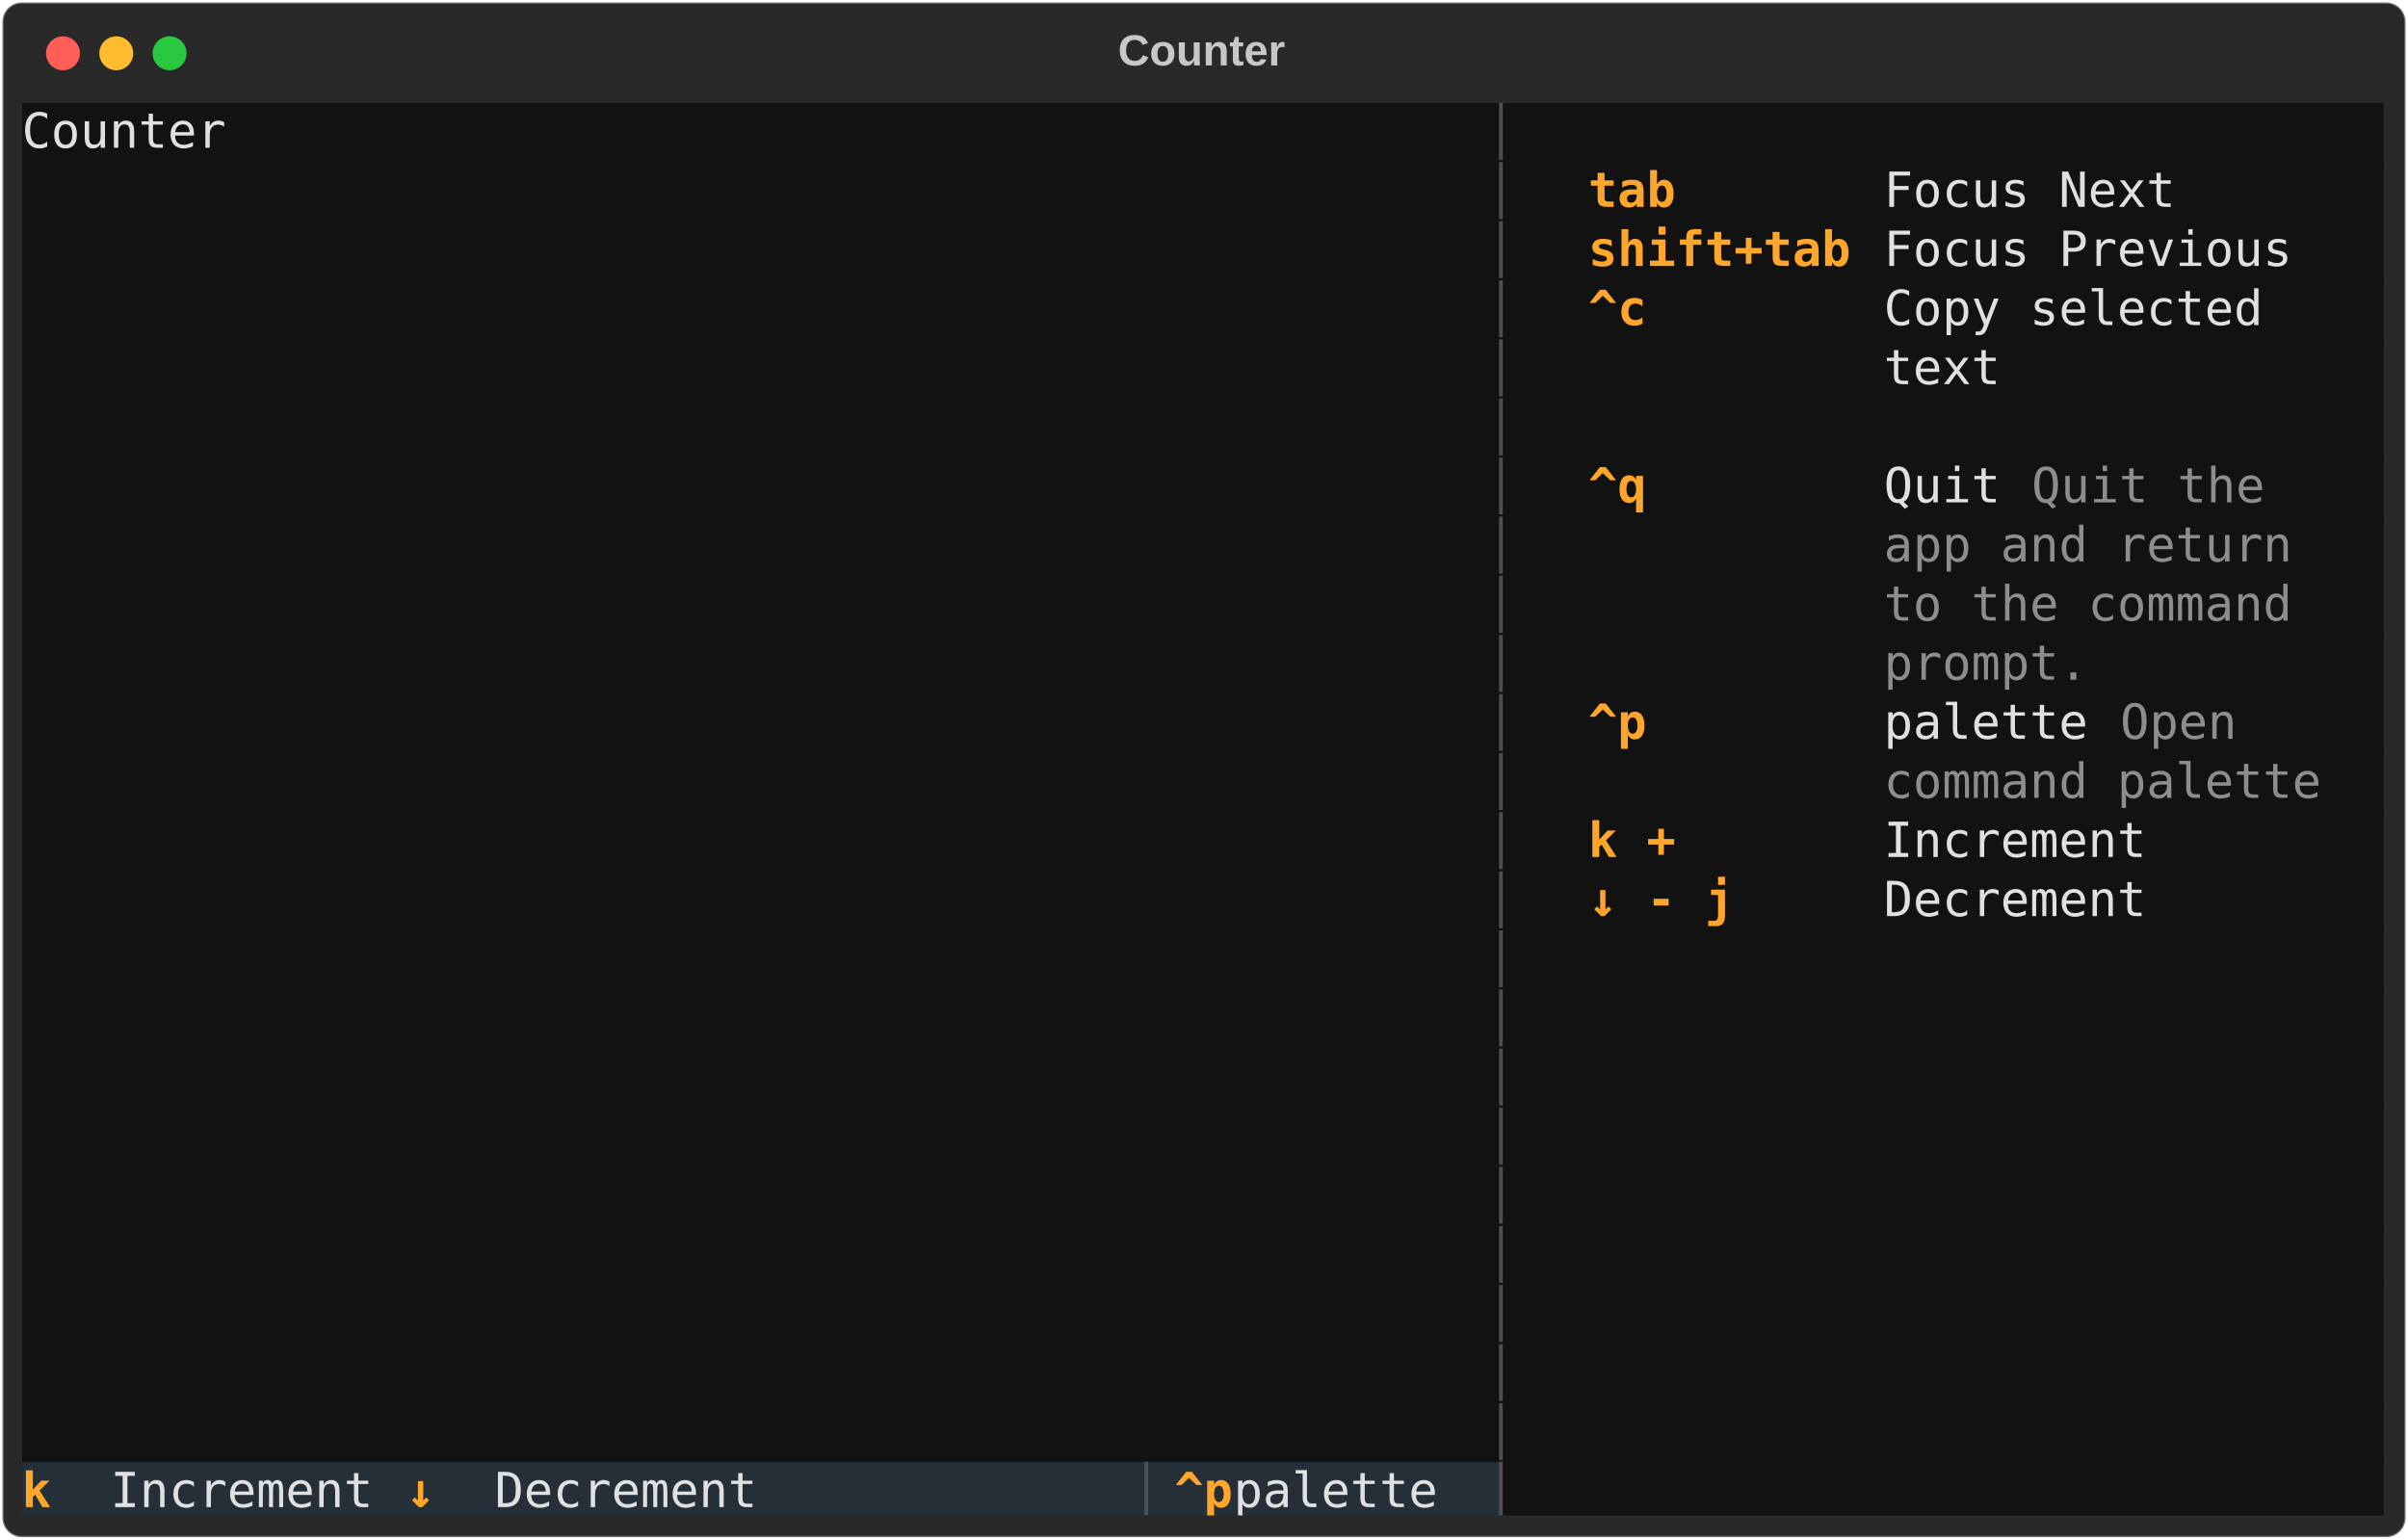
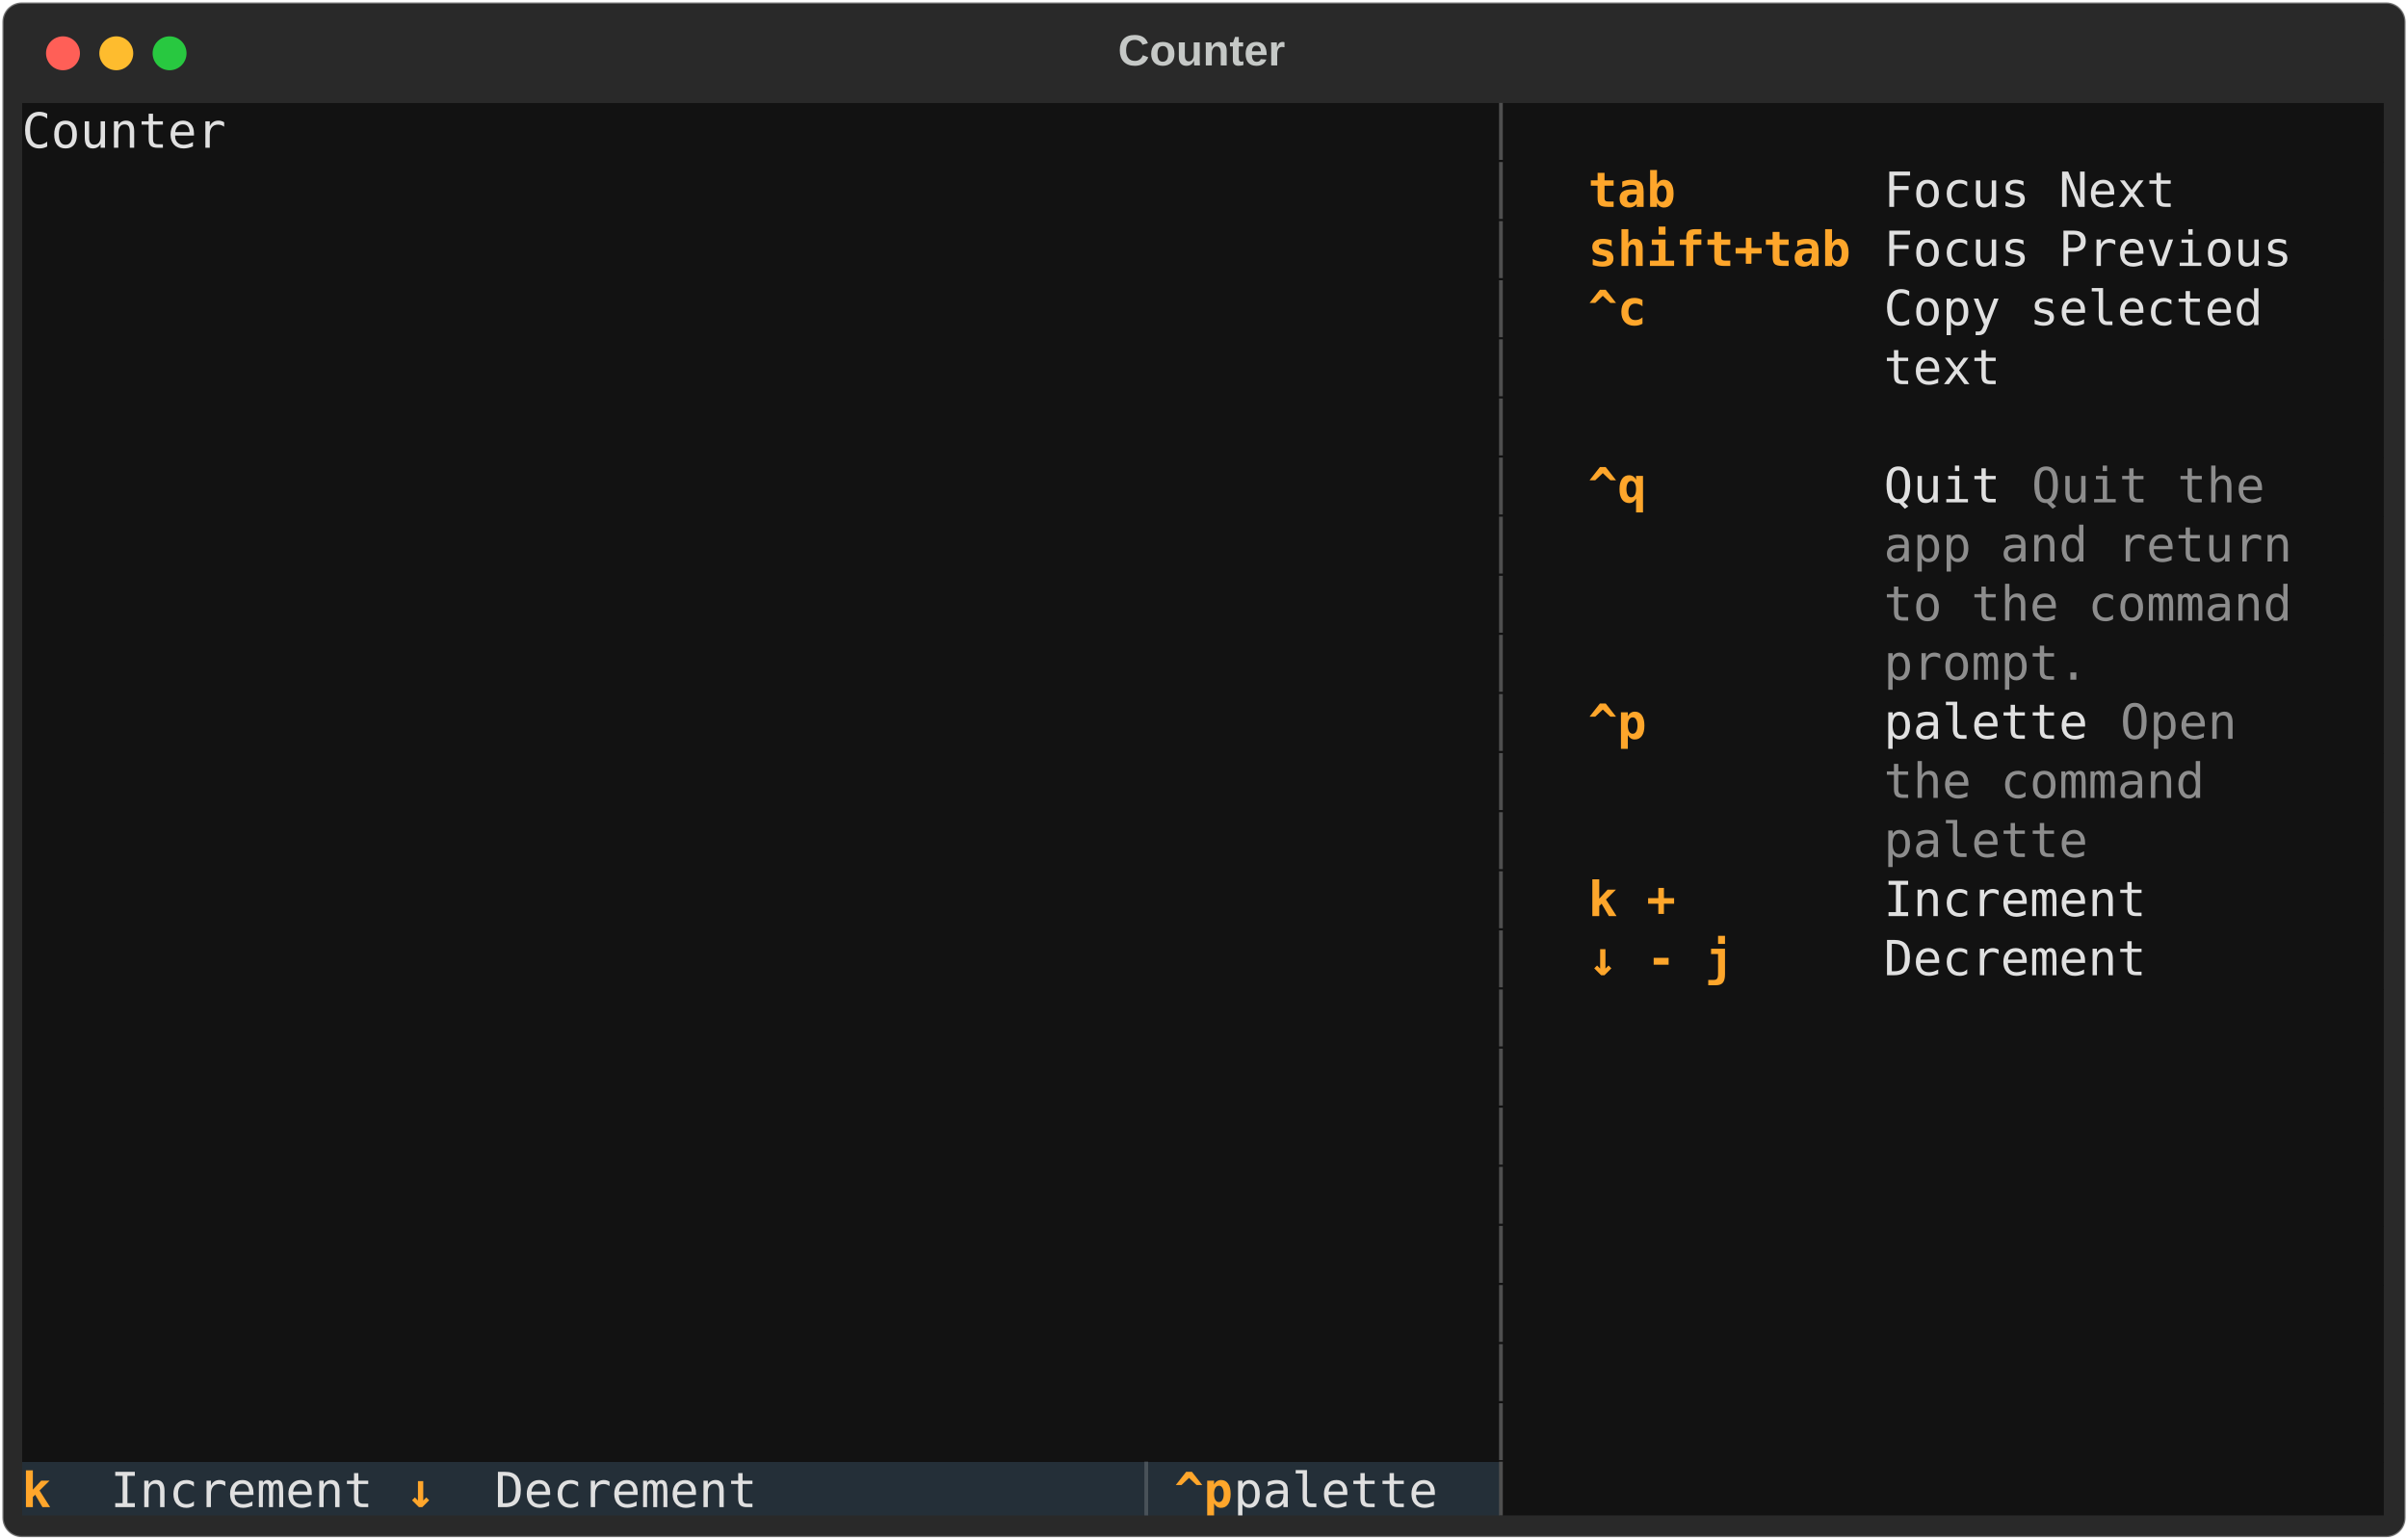
<svg xmlns="http://www.w3.org/2000/svg" class="rich-terminal" viewBox="0 0 994 635.6">
  <style>

    @font-face {
        font-family: "Fira Code";
        src: local("FiraCode-Regular"),
                url("https://cdnjs.cloudflare.com/ajax/libs/firacode/6.2.0/woff2/FiraCode-Regular.woff2") format("woff2"),
                url("https://cdnjs.cloudflare.com/ajax/libs/firacode/6.2.0/woff/FiraCode-Regular.woff") format("woff");
        font-style: normal;
        font-weight: 400;
    }
    @font-face {
        font-family: "Fira Code";
        src: local("FiraCode-Bold"),
                url("https://cdnjs.cloudflare.com/ajax/libs/firacode/6.2.0/woff2/FiraCode-Bold.woff2") format("woff2"),
                url("https://cdnjs.cloudflare.com/ajax/libs/firacode/6.2.0/woff/FiraCode-Bold.woff") format("woff");
        font-style: bold;
        font-weight: 700;
    }

-     .terminal-2769767310-matrix {
+     .terminal-2368528124-matrix {
        font-family: Fira Code, monospace;
        font-size: 20px;
        line-height: 24.4px;
        font-variant-east-asian: full-width;
    }

-     .terminal-2769767310-title {
+     .terminal-2368528124-title {
        font-size: 18px;
        font-weight: bold;
        font-family: arial;
    }

-     .terminal-2769767310-r1 { fill: #e0e0e0 }
- .terminal-2769767310-r2 { fill: #4f4f4f }
- .terminal-2769767310-r3 { fill: #c5c8c6 }
- .terminal-2769767310-r4 { fill: #121212 }
- .terminal-2769767310-r5 { fill: #fea62b;font-weight: bold }
- .terminal-2769767310-r6 { fill: #8d8d8d }
- .terminal-2769767310-r7 { fill: #ffa62b;font-weight: bold }
- .terminal-2769767310-r8 { fill: #495259 }
+     .terminal-2368528124-r1 { fill: #e0e0e0 }
+ .terminal-2368528124-r2 { fill: #4f4f4f }
+ .terminal-2368528124-r3 { fill: #c5c8c6 }
+ .terminal-2368528124-r4 { fill: #121212 }
+ .terminal-2368528124-r5 { fill: #fea62b;font-weight: bold }
+ .terminal-2368528124-r6 { fill: #8d8d8d }
+ .terminal-2368528124-r7 { fill: #ffa62b;font-weight: bold }
+ .terminal-2368528124-r8 { fill: #495259 }
    </style>
  <defs>
-     <clipPath id="terminal-2769767310-clip-terminal">
+     <clipPath id="terminal-2368528124-clip-terminal">
      <rect x="0" y="0" width="975.0" height="584.6" />
    </clipPath>
-     <clipPath id="terminal-2769767310-line-0">
+     <clipPath id="terminal-2368528124-line-0">
      <rect x="0" y="1.5" width="976" height="24.65" />
    </clipPath>
-     <clipPath id="terminal-2769767310-line-1">
+     <clipPath id="terminal-2368528124-line-1">
      <rect x="0" y="25.9" width="976" height="24.65" />
    </clipPath>
-     <clipPath id="terminal-2769767310-line-2">
+     <clipPath id="terminal-2368528124-line-2">
      <rect x="0" y="50.3" width="976" height="24.65" />
    </clipPath>
-     <clipPath id="terminal-2769767310-line-3">
+     <clipPath id="terminal-2368528124-line-3">
      <rect x="0" y="74.7" width="976" height="24.65" />
    </clipPath>
-     <clipPath id="terminal-2769767310-line-4">
+     <clipPath id="terminal-2368528124-line-4">
      <rect x="0" y="99.1" width="976" height="24.65" />
    </clipPath>
-     <clipPath id="terminal-2769767310-line-5">
+     <clipPath id="terminal-2368528124-line-5">
      <rect x="0" y="123.5" width="976" height="24.65" />
    </clipPath>
-     <clipPath id="terminal-2769767310-line-6">
+     <clipPath id="terminal-2368528124-line-6">
      <rect x="0" y="147.9" width="976" height="24.65" />
    </clipPath>
-     <clipPath id="terminal-2769767310-line-7">
+     <clipPath id="terminal-2368528124-line-7">
      <rect x="0" y="172.3" width="976" height="24.65" />
    </clipPath>
-     <clipPath id="terminal-2769767310-line-8">
+     <clipPath id="terminal-2368528124-line-8">
      <rect x="0" y="196.7" width="976" height="24.65" />
    </clipPath>
-     <clipPath id="terminal-2769767310-line-9">
+     <clipPath id="terminal-2368528124-line-9">
      <rect x="0" y="221.1" width="976" height="24.65" />
    </clipPath>
-     <clipPath id="terminal-2769767310-line-10">
+     <clipPath id="terminal-2368528124-line-10">
      <rect x="0" y="245.5" width="976" height="24.65" />
    </clipPath>
-     <clipPath id="terminal-2769767310-line-11">
+     <clipPath id="terminal-2368528124-line-11">
      <rect x="0" y="269.9" width="976" height="24.65" />
    </clipPath>
-     <clipPath id="terminal-2769767310-line-12">
+     <clipPath id="terminal-2368528124-line-12">
      <rect x="0" y="294.3" width="976" height="24.65" />
    </clipPath>
-     <clipPath id="terminal-2769767310-line-13">
+     <clipPath id="terminal-2368528124-line-13">
      <rect x="0" y="318.7" width="976" height="24.65" />
    </clipPath>
-     <clipPath id="terminal-2769767310-line-14">
+     <clipPath id="terminal-2368528124-line-14">
      <rect x="0" y="343.1" width="976" height="24.65" />
    </clipPath>
-     <clipPath id="terminal-2769767310-line-15">
+     <clipPath id="terminal-2368528124-line-15">
      <rect x="0" y="367.5" width="976" height="24.65" />
    </clipPath>
-     <clipPath id="terminal-2769767310-line-16">
+     <clipPath id="terminal-2368528124-line-16">
      <rect x="0" y="391.9" width="976" height="24.65" />
    </clipPath>
-     <clipPath id="terminal-2769767310-line-17">
+     <clipPath id="terminal-2368528124-line-17">
      <rect x="0" y="416.3" width="976" height="24.65" />
    </clipPath>
-     <clipPath id="terminal-2769767310-line-18">
+     <clipPath id="terminal-2368528124-line-18">
      <rect x="0" y="440.7" width="976" height="24.65" />
    </clipPath>
-     <clipPath id="terminal-2769767310-line-19">
+     <clipPath id="terminal-2368528124-line-19">
      <rect x="0" y="465.1" width="976" height="24.65" />
    </clipPath>
-     <clipPath id="terminal-2769767310-line-20">
+     <clipPath id="terminal-2368528124-line-20">
      <rect x="0" y="489.5" width="976" height="24.65" />
    </clipPath>
-     <clipPath id="terminal-2769767310-line-21">
+     <clipPath id="terminal-2368528124-line-21">
      <rect x="0" y="513.9" width="976" height="24.65" />
    </clipPath>
-     <clipPath id="terminal-2769767310-line-22">
+     <clipPath id="terminal-2368528124-line-22">
      <rect x="0" y="538.3" width="976" height="24.65" />
    </clipPath>
  </defs>
  <rect fill="#292929" stroke="rgba(255,255,255,0.35)" stroke-width="1" x="1" y="1" width="992" height="633.6" rx="8" />
-   <text class="terminal-2769767310-title" fill="#c5c8c6" text-anchor="middle" x="496" y="27">Counter</text>
+   <text class="terminal-2368528124-title" fill="#c5c8c6" text-anchor="middle" x="496" y="27">Counter</text>
  <g transform="translate(26,22)">
    <circle cx="0" cy="0" r="7" fill="#ff5f57" />
    <circle cx="22" cy="0" r="7" fill="#febc2e" />
    <circle cx="44" cy="0" r="7" fill="#28c840" />
  </g>
-   <g transform="translate(9, 41)" clip-path="url(#terminal-2769767310-clip-terminal)">
+   <g transform="translate(9, 41)" clip-path="url(#terminal-2368528124-clip-terminal)">
    <rect fill="#121212" x="0" y="1.5" width="85.4" height="24.65" shape-rendering="crispEdges" />
    <rect fill="#121212" x="85.4" y="1.5" width="524.6" height="24.65" shape-rendering="crispEdges" />
    <rect fill="#121212" x="610" y="1.5" width="12.2" height="24.65" shape-rendering="crispEdges" />
    <rect fill="#121212" x="622.2" y="1.5" width="12.2" height="24.65" shape-rendering="crispEdges" />
    <rect fill="#121212" x="634.4" y="1.5" width="329.4" height="24.65" shape-rendering="crispEdges" />
    <rect fill="#121212" x="963.8" y="1.5" width="12.2" height="24.65" shape-rendering="crispEdges" />
    <rect fill="#121212" x="0" y="25.9" width="610" height="24.65" shape-rendering="crispEdges" />
    <rect fill="#121212" x="610" y="25.9" width="12.2" height="24.65" shape-rendering="crispEdges" />
    <rect fill="#121212" x="622.2" y="25.9" width="12.2" height="24.65" shape-rendering="crispEdges" />
    <rect fill="#121212" x="634.4" y="25.9" width="12.2" height="24.65" shape-rendering="crispEdges" />
    <rect fill="#121212" x="646.6" y="25.9" width="109.8" height="24.65" shape-rendering="crispEdges" />
    <rect fill="#121212" x="756.4" y="25.9" width="12.2" height="24.65" shape-rendering="crispEdges" />
    <rect fill="#121212" x="768.6" y="25.9" width="183" height="24.65" shape-rendering="crispEdges" />
    <rect fill="#121212" x="951.6" y="25.9" width="12.2" height="24.65" shape-rendering="crispEdges" />
    <rect fill="#121212" x="963.8" y="25.9" width="12.2" height="24.65" shape-rendering="crispEdges" />
    <rect fill="#121212" x="0" y="50.3" width="610" height="24.65" shape-rendering="crispEdges" />
    <rect fill="#121212" x="610" y="50.3" width="12.2" height="24.65" shape-rendering="crispEdges" />
    <rect fill="#121212" x="622.2" y="50.3" width="12.2" height="24.65" shape-rendering="crispEdges" />
    <rect fill="#121212" x="634.4" y="50.3" width="12.2" height="24.65" shape-rendering="crispEdges" />
    <rect fill="#121212" x="646.6" y="50.3" width="109.8" height="24.65" shape-rendering="crispEdges" />
    <rect fill="#121212" x="756.4" y="50.3" width="12.2" height="24.65" shape-rendering="crispEdges" />
    <rect fill="#121212" x="768.6" y="50.3" width="183" height="24.65" shape-rendering="crispEdges" />
    <rect fill="#121212" x="951.6" y="50.3" width="12.2" height="24.65" shape-rendering="crispEdges" />
    <rect fill="#121212" x="963.8" y="50.3" width="12.2" height="24.65" shape-rendering="crispEdges" />
    <rect fill="#121212" x="0" y="74.7" width="610" height="24.65" shape-rendering="crispEdges" />
    <rect fill="#121212" x="610" y="74.7" width="12.2" height="24.65" shape-rendering="crispEdges" />
    <rect fill="#121212" x="622.2" y="74.7" width="12.2" height="24.65" shape-rendering="crispEdges" />
    <rect fill="#121212" x="634.4" y="74.7" width="12.2" height="24.65" shape-rendering="crispEdges" />
    <rect fill="#121212" x="646.6" y="74.7" width="109.8" height="24.65" shape-rendering="crispEdges" />
    <rect fill="#121212" x="756.4" y="74.7" width="12.2" height="24.65" shape-rendering="crispEdges" />
    <rect fill="#121212" x="768.6" y="74.7" width="183" height="24.65" shape-rendering="crispEdges" />
    <rect fill="#121212" x="951.6" y="74.7" width="12.2" height="24.65" shape-rendering="crispEdges" />
    <rect fill="#121212" x="963.8" y="74.7" width="12.2" height="24.65" shape-rendering="crispEdges" />
    <rect fill="#121212" x="0" y="99.1" width="610" height="24.65" shape-rendering="crispEdges" />
    <rect fill="#121212" x="610" y="99.1" width="12.2" height="24.65" shape-rendering="crispEdges" />
    <rect fill="#121212" x="622.2" y="99.1" width="12.2" height="24.65" shape-rendering="crispEdges" />
    <rect fill="#121212" x="634.4" y="99.1" width="12.2" height="24.65" shape-rendering="crispEdges" />
    <rect fill="#121212" x="646.6" y="99.1" width="109.8" height="24.65" shape-rendering="crispEdges" />
    <rect fill="#121212" x="756.4" y="99.1" width="12.2" height="24.65" shape-rendering="crispEdges" />
    <rect fill="#121212" x="768.6" y="99.1" width="183" height="24.65" shape-rendering="crispEdges" />
    <rect fill="#121212" x="951.6" y="99.1" width="12.2" height="24.65" shape-rendering="crispEdges" />
    <rect fill="#121212" x="963.8" y="99.1" width="12.2" height="24.65" shape-rendering="crispEdges" />
    <rect fill="#121212" x="0" y="123.5" width="610" height="24.65" shape-rendering="crispEdges" />
    <rect fill="#121212" x="610" y="123.5" width="12.2" height="24.65" shape-rendering="crispEdges" />
    <rect fill="#121212" x="622.2" y="123.5" width="12.2" height="24.65" shape-rendering="crispEdges" />
    <rect fill="#121212" x="634.4" y="123.5" width="329.4" height="24.65" shape-rendering="crispEdges" />
    <rect fill="#121212" x="963.8" y="123.5" width="12.2" height="24.65" shape-rendering="crispEdges" />
    <rect fill="#121212" x="0" y="147.9" width="610" height="24.65" shape-rendering="crispEdges" />
    <rect fill="#121212" x="610" y="147.9" width="12.2" height="24.65" shape-rendering="crispEdges" />
    <rect fill="#121212" x="622.2" y="147.9" width="12.2" height="24.65" shape-rendering="crispEdges" />
    <rect fill="#121212" x="634.4" y="147.9" width="12.2" height="24.65" shape-rendering="crispEdges" />
    <rect fill="#121212" x="646.6" y="147.9" width="109.8" height="24.65" shape-rendering="crispEdges" />
    <rect fill="#121212" x="756.4" y="147.9" width="12.2" height="24.65" shape-rendering="crispEdges" />
    <rect fill="#121212" x="768.6" y="147.9" width="61" height="24.65" shape-rendering="crispEdges" />
    <rect fill="#121212" x="829.6" y="147.9" width="109.8" height="24.65" shape-rendering="crispEdges" />
    <rect fill="#121212" x="939.4" y="147.9" width="12.2" height="24.65" shape-rendering="crispEdges" />
    <rect fill="#121212" x="951.6" y="147.9" width="12.2" height="24.65" shape-rendering="crispEdges" />
    <rect fill="#121212" x="963.8" y="147.9" width="12.2" height="24.65" shape-rendering="crispEdges" />
    <rect fill="#121212" x="0" y="172.3" width="610" height="24.65" shape-rendering="crispEdges" />
    <rect fill="#121212" x="610" y="172.3" width="12.2" height="24.65" shape-rendering="crispEdges" />
    <rect fill="#121212" x="622.2" y="172.3" width="12.2" height="24.65" shape-rendering="crispEdges" />
    <rect fill="#121212" x="634.4" y="172.3" width="12.2" height="24.65" shape-rendering="crispEdges" />
    <rect fill="#121212" x="646.6" y="172.3" width="109.8" height="24.65" shape-rendering="crispEdges" />
    <rect fill="#121212" x="756.4" y="172.3" width="12.2" height="24.65" shape-rendering="crispEdges" />
    <rect fill="#121212" x="768.6" y="172.3" width="183" height="24.65" shape-rendering="crispEdges" />
    <rect fill="#121212" x="951.6" y="172.3" width="12.2" height="24.65" shape-rendering="crispEdges" />
    <rect fill="#121212" x="963.8" y="172.3" width="12.2" height="24.65" shape-rendering="crispEdges" />
    <rect fill="#121212" x="0" y="196.7" width="610" height="24.65" shape-rendering="crispEdges" />
    <rect fill="#121212" x="610" y="196.7" width="12.2" height="24.65" shape-rendering="crispEdges" />
    <rect fill="#121212" x="622.2" y="196.7" width="12.2" height="24.65" shape-rendering="crispEdges" />
    <rect fill="#121212" x="634.4" y="196.7" width="12.2" height="24.65" shape-rendering="crispEdges" />
    <rect fill="#121212" x="646.6" y="196.7" width="109.8" height="24.65" shape-rendering="crispEdges" />
    <rect fill="#121212" x="756.4" y="196.7" width="12.2" height="24.65" shape-rendering="crispEdges" />
    <rect fill="#121212" x="768.6" y="196.7" width="183" height="24.65" shape-rendering="crispEdges" />
    <rect fill="#121212" x="951.6" y="196.7" width="12.2" height="24.65" shape-rendering="crispEdges" />
    <rect fill="#121212" x="963.8" y="196.7" width="12.2" height="24.65" shape-rendering="crispEdges" />
    <rect fill="#121212" x="0" y="221.1" width="610" height="24.65" shape-rendering="crispEdges" />
    <rect fill="#121212" x="610" y="221.1" width="12.2" height="24.65" shape-rendering="crispEdges" />
    <rect fill="#121212" x="622.2" y="221.1" width="12.2" height="24.65" shape-rendering="crispEdges" />
    <rect fill="#121212" x="634.4" y="221.1" width="12.2" height="24.65" shape-rendering="crispEdges" />
    <rect fill="#121212" x="646.6" y="221.1" width="109.8" height="24.65" shape-rendering="crispEdges" />
    <rect fill="#121212" x="756.4" y="221.1" width="12.2" height="24.65" shape-rendering="crispEdges" />
    <rect fill="#121212" x="768.6" y="221.1" width="85.4" height="24.65" shape-rendering="crispEdges" />
    <rect fill="#121212" x="854" y="221.1" width="97.6" height="24.65" shape-rendering="crispEdges" />
    <rect fill="#121212" x="951.6" y="221.1" width="12.2" height="24.65" shape-rendering="crispEdges" />
    <rect fill="#121212" x="963.8" y="221.1" width="12.2" height="24.65" shape-rendering="crispEdges" />
    <rect fill="#121212" x="0" y="245.5" width="610" height="24.65" shape-rendering="crispEdges" />
    <rect fill="#121212" x="610" y="245.5" width="12.2" height="24.65" shape-rendering="crispEdges" />
    <rect fill="#121212" x="622.2" y="245.5" width="12.2" height="24.65" shape-rendering="crispEdges" />
    <rect fill="#121212" x="634.4" y="245.5" width="12.2" height="24.65" shape-rendering="crispEdges" />
    <rect fill="#121212" x="646.6" y="245.5" width="109.8" height="24.65" shape-rendering="crispEdges" />
    <rect fill="#121212" x="756.4" y="245.5" width="12.2" height="24.65" shape-rendering="crispEdges" />
    <rect fill="#121212" x="768.6" y="245.5" width="97.6" height="24.65" shape-rendering="crispEdges" />
    <rect fill="#121212" x="866.2" y="245.5" width="61" height="24.65" shape-rendering="crispEdges" />
    <rect fill="#121212" x="927.2" y="245.5" width="24.4" height="24.65" shape-rendering="crispEdges" />
    <rect fill="#121212" x="951.6" y="245.5" width="12.2" height="24.65" shape-rendering="crispEdges" />
    <rect fill="#121212" x="963.8" y="245.5" width="12.2" height="24.65" shape-rendering="crispEdges" />
    <rect fill="#121212" x="0" y="269.9" width="610" height="24.65" shape-rendering="crispEdges" />
    <rect fill="#121212" x="610" y="269.9" width="12.2" height="24.65" shape-rendering="crispEdges" />
    <rect fill="#121212" x="622.2" y="269.9" width="12.2" height="24.65" shape-rendering="crispEdges" />
    <rect fill="#121212" x="634.4" y="269.9" width="12.2" height="24.65" shape-rendering="crispEdges" />
    <rect fill="#121212" x="646.6" y="269.9" width="109.8" height="24.65" shape-rendering="crispEdges" />
    <rect fill="#121212" x="756.4" y="269.9" width="12.2" height="24.65" shape-rendering="crispEdges" />
-     <rect fill="#121212" x="768.6" y="269.9" width="183" height="24.65" shape-rendering="crispEdges" />
+     <rect fill="#121212" x="768.6" y="269.9" width="146.4" height="24.65" shape-rendering="crispEdges" />
+     <rect fill="#121212" x="915" y="269.9" width="36.6" height="24.65" shape-rendering="crispEdges" />
    <rect fill="#121212" x="951.6" y="269.9" width="12.2" height="24.65" shape-rendering="crispEdges" />
    <rect fill="#121212" x="963.8" y="269.9" width="12.2" height="24.65" shape-rendering="crispEdges" />
    <rect fill="#121212" x="0" y="294.3" width="610" height="24.65" shape-rendering="crispEdges" />
    <rect fill="#121212" x="610" y="294.3" width="12.2" height="24.65" shape-rendering="crispEdges" />
    <rect fill="#121212" x="622.2" y="294.3" width="12.2" height="24.65" shape-rendering="crispEdges" />
    <rect fill="#121212" x="634.4" y="294.3" width="12.2" height="24.65" shape-rendering="crispEdges" />
    <rect fill="#121212" x="646.6" y="294.3" width="109.8" height="24.65" shape-rendering="crispEdges" />
    <rect fill="#121212" x="756.4" y="294.3" width="12.2" height="24.65" shape-rendering="crispEdges" />
-     <rect fill="#121212" x="768.6" y="294.3" width="183" height="24.65" shape-rendering="crispEdges" />
+     <rect fill="#121212" x="768.6" y="294.3" width="85.4" height="24.65" shape-rendering="crispEdges" />
+     <rect fill="#121212" x="854" y="294.3" width="97.6" height="24.65" shape-rendering="crispEdges" />
    <rect fill="#121212" x="951.6" y="294.3" width="12.2" height="24.65" shape-rendering="crispEdges" />
    <rect fill="#121212" x="963.8" y="294.3" width="12.2" height="24.65" shape-rendering="crispEdges" />
    <rect fill="#121212" x="0" y="318.7" width="610" height="24.65" shape-rendering="crispEdges" />
    <rect fill="#121212" x="610" y="318.7" width="12.2" height="24.65" shape-rendering="crispEdges" />
    <rect fill="#121212" x="622.2" y="318.7" width="12.2" height="24.65" shape-rendering="crispEdges" />
    <rect fill="#121212" x="634.4" y="318.7" width="12.2" height="24.65" shape-rendering="crispEdges" />
    <rect fill="#121212" x="646.6" y="318.7" width="109.8" height="24.65" shape-rendering="crispEdges" />
    <rect fill="#121212" x="756.4" y="318.7" width="12.2" height="24.65" shape-rendering="crispEdges" />
    <rect fill="#121212" x="768.6" y="318.7" width="183" height="24.65" shape-rendering="crispEdges" />
    <rect fill="#121212" x="951.6" y="318.7" width="12.2" height="24.65" shape-rendering="crispEdges" />
    <rect fill="#121212" x="963.8" y="318.7" width="12.2" height="24.65" shape-rendering="crispEdges" />
    <rect fill="#121212" x="0" y="343.1" width="610" height="24.65" shape-rendering="crispEdges" />
    <rect fill="#121212" x="610" y="343.1" width="12.2" height="24.65" shape-rendering="crispEdges" />
    <rect fill="#121212" x="622.2" y="343.1" width="12.2" height="24.65" shape-rendering="crispEdges" />
-     <rect fill="#121212" x="634.4" y="343.1" width="329.4" height="24.65" shape-rendering="crispEdges" />
+     <rect fill="#121212" x="634.4" y="343.1" width="12.2" height="24.65" shape-rendering="crispEdges" />
+     <rect fill="#121212" x="646.6" y="343.1" width="109.8" height="24.65" shape-rendering="crispEdges" />
+     <rect fill="#121212" x="756.4" y="343.1" width="12.2" height="24.65" shape-rendering="crispEdges" />
+     <rect fill="#121212" x="768.6" y="343.1" width="183" height="24.65" shape-rendering="crispEdges" />
+     <rect fill="#121212" x="951.6" y="343.1" width="12.2" height="24.65" shape-rendering="crispEdges" />
    <rect fill="#121212" x="963.8" y="343.1" width="12.2" height="24.65" shape-rendering="crispEdges" />
    <rect fill="#121212" x="0" y="367.5" width="610" height="24.65" shape-rendering="crispEdges" />
    <rect fill="#121212" x="610" y="367.5" width="12.2" height="24.65" shape-rendering="crispEdges" />
    <rect fill="#121212" x="622.2" y="367.5" width="12.2" height="24.65" shape-rendering="crispEdges" />
    <rect fill="#121212" x="634.4" y="367.5" width="329.4" height="24.65" shape-rendering="crispEdges" />
    <rect fill="#121212" x="963.8" y="367.5" width="12.2" height="24.65" shape-rendering="crispEdges" />
    <rect fill="#121212" x="0" y="391.9" width="610" height="24.65" shape-rendering="crispEdges" />
    <rect fill="#121212" x="610" y="391.9" width="12.2" height="24.65" shape-rendering="crispEdges" />
    <rect fill="#121212" x="622.2" y="391.9" width="12.2" height="24.65" shape-rendering="crispEdges" />
    <rect fill="#121212" x="634.4" y="391.9" width="329.4" height="24.65" shape-rendering="crispEdges" />
    <rect fill="#121212" x="963.8" y="391.9" width="12.2" height="24.65" shape-rendering="crispEdges" />
    <rect fill="#121212" x="0" y="416.3" width="610" height="24.65" shape-rendering="crispEdges" />
    <rect fill="#121212" x="610" y="416.3" width="12.2" height="24.65" shape-rendering="crispEdges" />
    <rect fill="#121212" x="622.2" y="416.3" width="12.2" height="24.65" shape-rendering="crispEdges" />
    <rect fill="#121212" x="634.4" y="416.3" width="329.4" height="24.65" shape-rendering="crispEdges" />
    <rect fill="#121212" x="963.8" y="416.3" width="12.2" height="24.65" shape-rendering="crispEdges" />
    <rect fill="#121212" x="0" y="440.7" width="610" height="24.65" shape-rendering="crispEdges" />
    <rect fill="#121212" x="610" y="440.7" width="12.2" height="24.65" shape-rendering="crispEdges" />
    <rect fill="#121212" x="622.2" y="440.7" width="12.2" height="24.65" shape-rendering="crispEdges" />
    <rect fill="#121212" x="634.4" y="440.7" width="329.4" height="24.65" shape-rendering="crispEdges" />
    <rect fill="#121212" x="963.8" y="440.7" width="12.2" height="24.65" shape-rendering="crispEdges" />
    <rect fill="#121212" x="0" y="465.1" width="610" height="24.65" shape-rendering="crispEdges" />
    <rect fill="#121212" x="610" y="465.1" width="12.2" height="24.65" shape-rendering="crispEdges" />
    <rect fill="#121212" x="622.2" y="465.1" width="12.2" height="24.65" shape-rendering="crispEdges" />
    <rect fill="#121212" x="634.4" y="465.1" width="329.4" height="24.65" shape-rendering="crispEdges" />
    <rect fill="#121212" x="963.8" y="465.1" width="12.2" height="24.65" shape-rendering="crispEdges" />
    <rect fill="#121212" x="0" y="489.5" width="610" height="24.65" shape-rendering="crispEdges" />
    <rect fill="#121212" x="610" y="489.5" width="12.2" height="24.65" shape-rendering="crispEdges" />
    <rect fill="#121212" x="622.2" y="489.5" width="12.2" height="24.65" shape-rendering="crispEdges" />
    <rect fill="#121212" x="634.4" y="489.5" width="329.4" height="24.65" shape-rendering="crispEdges" />
    <rect fill="#121212" x="963.8" y="489.5" width="12.2" height="24.65" shape-rendering="crispEdges" />
    <rect fill="#121212" x="0" y="513.9" width="610" height="24.65" shape-rendering="crispEdges" />
    <rect fill="#121212" x="610" y="513.9" width="12.2" height="24.65" shape-rendering="crispEdges" />
    <rect fill="#121212" x="622.2" y="513.9" width="12.2" height="24.65" shape-rendering="crispEdges" />
    <rect fill="#121212" x="634.4" y="513.9" width="329.4" height="24.65" shape-rendering="crispEdges" />
    <rect fill="#121212" x="963.8" y="513.9" width="12.2" height="24.65" shape-rendering="crispEdges" />
    <rect fill="#121212" x="0" y="538.3" width="610" height="24.65" shape-rendering="crispEdges" />
    <rect fill="#121212" x="610" y="538.3" width="12.2" height="24.65" shape-rendering="crispEdges" />
    <rect fill="#121212" x="622.2" y="538.3" width="12.2" height="24.65" shape-rendering="crispEdges" />
    <rect fill="#121212" x="634.4" y="538.3" width="329.4" height="24.65" shape-rendering="crispEdges" />
    <rect fill="#121212" x="963.8" y="538.3" width="12.2" height="24.65" shape-rendering="crispEdges" />
    <rect fill="#242f38" x="0" y="562.7" width="36.6" height="24.65" shape-rendering="crispEdges" />
    <rect fill="#242f38" x="36.6" y="562.7" width="122" height="24.65" shape-rendering="crispEdges" />
    <rect fill="#242f38" x="158.6" y="562.7" width="36.6" height="24.65" shape-rendering="crispEdges" />
    <rect fill="#242f38" x="195.2" y="562.7" width="268.4" height="24.65" shape-rendering="crispEdges" />
    <rect fill="#242f38" x="463.6" y="562.7" width="12.2" height="24.65" shape-rendering="crispEdges" />
    <rect fill="#242f38" x="475.8" y="562.7" width="24.4" height="24.65" shape-rendering="crispEdges" />
    <rect fill="#242f38" x="500.2" y="562.7" width="97.6" height="24.65" shape-rendering="crispEdges" />
    <rect fill="#242f38" x="597.8" y="562.7" width="12.2" height="24.65" shape-rendering="crispEdges" />
    <rect fill="#121212" x="610" y="562.7" width="12.2" height="24.65" shape-rendering="crispEdges" />
    <rect fill="#121212" x="622.2" y="562.7" width="12.2" height="24.65" shape-rendering="crispEdges" />
    <rect fill="#121212" x="634.4" y="562.7" width="329.4" height="24.65" shape-rendering="crispEdges" />
    <rect fill="#121212" x="963.8" y="562.7" width="12.2" height="24.65" shape-rendering="crispEdges" />
-     <g class="terminal-2769767310-matrix">
-       <text class="terminal-2769767310-r1" x="0" y="20" textLength="85.4" clip-path="url(#terminal-2769767310-line-0)">Counter</text>
-       <text class="terminal-2769767310-r2" x="610" y="20" textLength="12.2" clip-path="url(#terminal-2769767310-line-0)">▏</text>
-       <text class="terminal-2769767310-r3" x="976" y="20" textLength="12.2" clip-path="url(#terminal-2769767310-line-0)">
- </text>
-       <text class="terminal-2769767310-r2" x="610" y="44.4" textLength="12.2" clip-path="url(#terminal-2769767310-line-1)">▏</text>
-       <text class="terminal-2769767310-r5" x="646.6" y="44.4" textLength="109.8" clip-path="url(#terminal-2769767310-line-1)">      tab</text>
-       <text class="terminal-2769767310-r1" x="768.6" y="44.4" textLength="183" clip-path="url(#terminal-2769767310-line-1)">Focus Next     </text>
-       <text class="terminal-2769767310-r3" x="976" y="44.4" textLength="12.2" clip-path="url(#terminal-2769767310-line-1)">
- </text>
-       <text class="terminal-2769767310-r2" x="610" y="68.8" textLength="12.2" clip-path="url(#terminal-2769767310-line-2)">▏</text>
-       <text class="terminal-2769767310-r5" x="646.6" y="68.8" textLength="109.8" clip-path="url(#terminal-2769767310-line-2)">shift+tab</text>
-       <text class="terminal-2769767310-r1" x="768.6" y="68.8" textLength="183" clip-path="url(#terminal-2769767310-line-2)">Focus Previous </text>
-       <text class="terminal-2769767310-r3" x="976" y="68.8" textLength="12.2" clip-path="url(#terminal-2769767310-line-2)">
- </text>
-       <text class="terminal-2769767310-r2" x="610" y="93.2" textLength="12.2" clip-path="url(#terminal-2769767310-line-3)">▏</text>
-       <text class="terminal-2769767310-r5" x="646.6" y="93.2" textLength="109.8" clip-path="url(#terminal-2769767310-line-3)">       ^c</text>
-       <text class="terminal-2769767310-r1" x="768.6" y="93.2" textLength="183" clip-path="url(#terminal-2769767310-line-3)">Copy selected  </text>
-       <text class="terminal-2769767310-r3" x="976" y="93.2" textLength="12.2" clip-path="url(#terminal-2769767310-line-3)">
- </text>
-       <text class="terminal-2769767310-r2" x="610" y="117.6" textLength="12.2" clip-path="url(#terminal-2769767310-line-4)">▏</text>
-       <text class="terminal-2769767310-r1" x="768.6" y="117.6" textLength="183" clip-path="url(#terminal-2769767310-line-4)">text           </text>
-       <text class="terminal-2769767310-r3" x="976" y="117.6" textLength="12.2" clip-path="url(#terminal-2769767310-line-4)">
- </text>
-       <text class="terminal-2769767310-r2" x="610" y="142" textLength="12.2" clip-path="url(#terminal-2769767310-line-5)">▏</text>
-       <text class="terminal-2769767310-r3" x="976" y="142" textLength="12.2" clip-path="url(#terminal-2769767310-line-5)">
- </text>
-       <text class="terminal-2769767310-r2" x="610" y="166.4" textLength="12.2" clip-path="url(#terminal-2769767310-line-6)">▏</text>
-       <text class="terminal-2769767310-r5" x="646.6" y="166.4" textLength="109.8" clip-path="url(#terminal-2769767310-line-6)">       ^q</text>
-       <text class="terminal-2769767310-r1" x="768.6" y="166.4" textLength="61" clip-path="url(#terminal-2769767310-line-6)">Quit </text>
-       <text class="terminal-2769767310-r6" x="829.6" y="166.4" textLength="109.8" clip-path="url(#terminal-2769767310-line-6)">Quit the </text>
-       <text class="terminal-2769767310-r3" x="976" y="166.4" textLength="12.2" clip-path="url(#terminal-2769767310-line-6)">
- </text>
-       <text class="terminal-2769767310-r2" x="610" y="190.8" textLength="12.2" clip-path="url(#terminal-2769767310-line-7)">▏</text>
-       <text class="terminal-2769767310-r6" x="768.6" y="190.8" textLength="183" clip-path="url(#terminal-2769767310-line-7)">app and return </text>
-       <text class="terminal-2769767310-r3" x="976" y="190.8" textLength="12.2" clip-path="url(#terminal-2769767310-line-7)">
- </text>
-       <text class="terminal-2769767310-r2" x="610" y="215.2" textLength="12.2" clip-path="url(#terminal-2769767310-line-8)">▏</text>
-       <text class="terminal-2769767310-r6" x="768.6" y="215.2" textLength="183" clip-path="url(#terminal-2769767310-line-8)">to the command </text>
-       <text class="terminal-2769767310-r3" x="976" y="215.2" textLength="12.2" clip-path="url(#terminal-2769767310-line-8)">
- </text>
-       <text class="terminal-2769767310-r2" x="610" y="239.6" textLength="12.2" clip-path="url(#terminal-2769767310-line-9)">▏</text>
-       <text class="terminal-2769767310-r6" x="768.6" y="239.6" textLength="85.4" clip-path="url(#terminal-2769767310-line-9)">prompt.</text>
-       <text class="terminal-2769767310-r3" x="976" y="239.6" textLength="12.2" clip-path="url(#terminal-2769767310-line-9)">
- </text>
-       <text class="terminal-2769767310-r2" x="610" y="264" textLength="12.2" clip-path="url(#terminal-2769767310-line-10)">▏</text>
-       <text class="terminal-2769767310-r5" x="646.6" y="264" textLength="109.8" clip-path="url(#terminal-2769767310-line-10)">       ^p</text>
-       <text class="terminal-2769767310-r1" x="768.6" y="264" textLength="97.6" clip-path="url(#terminal-2769767310-line-10)">palette </text>
-       <text class="terminal-2769767310-r6" x="866.2" y="264" textLength="61" clip-path="url(#terminal-2769767310-line-10)">Open </text>
-       <text class="terminal-2769767310-r3" x="976" y="264" textLength="12.2" clip-path="url(#terminal-2769767310-line-10)">
- </text>
-       <text class="terminal-2769767310-r2" x="610" y="288.4" textLength="12.2" clip-path="url(#terminal-2769767310-line-11)">▏</text>
-       <text class="terminal-2769767310-r6" x="768.6" y="288.4" textLength="183" clip-path="url(#terminal-2769767310-line-11)">command palette</text>
-       <text class="terminal-2769767310-r3" x="976" y="288.4" textLength="12.2" clip-path="url(#terminal-2769767310-line-11)">
- </text>
-       <text class="terminal-2769767310-r2" x="610" y="312.8" textLength="12.2" clip-path="url(#terminal-2769767310-line-12)">▏</text>
-       <text class="terminal-2769767310-r5" x="646.6" y="312.8" textLength="109.8" clip-path="url(#terminal-2769767310-line-12)">      k +</text>
-       <text class="terminal-2769767310-r1" x="768.6" y="312.8" textLength="183" clip-path="url(#terminal-2769767310-line-12)">Increment      </text>
-       <text class="terminal-2769767310-r3" x="976" y="312.8" textLength="12.2" clip-path="url(#terminal-2769767310-line-12)">
- </text>
-       <text class="terminal-2769767310-r2" x="610" y="337.2" textLength="12.2" clip-path="url(#terminal-2769767310-line-13)">▏</text>
-       <text class="terminal-2769767310-r5" x="646.6" y="337.2" textLength="109.8" clip-path="url(#terminal-2769767310-line-13)">    ↓ - j</text>
-       <text class="terminal-2769767310-r1" x="768.6" y="337.2" textLength="183" clip-path="url(#terminal-2769767310-line-13)">Decrement      </text>
-       <text class="terminal-2769767310-r3" x="976" y="337.2" textLength="12.2" clip-path="url(#terminal-2769767310-line-13)">
- </text>
-       <text class="terminal-2769767310-r2" x="610" y="361.6" textLength="12.2" clip-path="url(#terminal-2769767310-line-14)">▏</text>
-       <text class="terminal-2769767310-r3" x="976" y="361.6" textLength="12.2" clip-path="url(#terminal-2769767310-line-14)">
- </text>
-       <text class="terminal-2769767310-r2" x="610" y="386" textLength="12.2" clip-path="url(#terminal-2769767310-line-15)">▏</text>
-       <text class="terminal-2769767310-r3" x="976" y="386" textLength="12.2" clip-path="url(#terminal-2769767310-line-15)">
- </text>
-       <text class="terminal-2769767310-r2" x="610" y="410.4" textLength="12.2" clip-path="url(#terminal-2769767310-line-16)">▏</text>
-       <text class="terminal-2769767310-r3" x="976" y="410.4" textLength="12.2" clip-path="url(#terminal-2769767310-line-16)">
- </text>
-       <text class="terminal-2769767310-r2" x="610" y="434.8" textLength="12.2" clip-path="url(#terminal-2769767310-line-17)">▏</text>
-       <text class="terminal-2769767310-r3" x="976" y="434.8" textLength="12.2" clip-path="url(#terminal-2769767310-line-17)">
- </text>
-       <text class="terminal-2769767310-r2" x="610" y="459.2" textLength="12.2" clip-path="url(#terminal-2769767310-line-18)">▏</text>
-       <text class="terminal-2769767310-r3" x="976" y="459.2" textLength="12.2" clip-path="url(#terminal-2769767310-line-18)">
- </text>
-       <text class="terminal-2769767310-r2" x="610" y="483.6" textLength="12.2" clip-path="url(#terminal-2769767310-line-19)">▏</text>
-       <text class="terminal-2769767310-r3" x="976" y="483.6" textLength="12.2" clip-path="url(#terminal-2769767310-line-19)">
- </text>
-       <text class="terminal-2769767310-r2" x="610" y="508" textLength="12.2" clip-path="url(#terminal-2769767310-line-20)">▏</text>
-       <text class="terminal-2769767310-r3" x="976" y="508" textLength="12.2" clip-path="url(#terminal-2769767310-line-20)">
- </text>
-       <text class="terminal-2769767310-r2" x="610" y="532.4" textLength="12.2" clip-path="url(#terminal-2769767310-line-21)">▏</text>
-       <text class="terminal-2769767310-r3" x="976" y="532.4" textLength="12.2" clip-path="url(#terminal-2769767310-line-21)">
- </text>
-       <text class="terminal-2769767310-r2" x="610" y="556.8" textLength="12.2" clip-path="url(#terminal-2769767310-line-22)">▏</text>
-       <text class="terminal-2769767310-r3" x="976" y="556.8" textLength="12.2" clip-path="url(#terminal-2769767310-line-22)">
- </text>
-       <text class="terminal-2769767310-r7" x="0" y="581.2" textLength="36.6" clip-path="url(#terminal-2769767310-line-23)"> k </text>
-       <text class="terminal-2769767310-r1" x="36.6" y="581.2" textLength="122" clip-path="url(#terminal-2769767310-line-23)">Increment </text>
-       <text class="terminal-2769767310-r7" x="158.6" y="581.2" textLength="36.6" clip-path="url(#terminal-2769767310-line-23)"> ↓ </text>
-       <text class="terminal-2769767310-r1" x="195.2" y="581.2" textLength="268.4" clip-path="url(#terminal-2769767310-line-23)">Decrement             </text>
-       <text class="terminal-2769767310-r8" x="463.6" y="581.2" textLength="12.2" clip-path="url(#terminal-2769767310-line-23)">▏</text>
-       <text class="terminal-2769767310-r7" x="475.8" y="581.2" textLength="24.4" clip-path="url(#terminal-2769767310-line-23)">^p</text>
-       <text class="terminal-2769767310-r1" x="500.2" y="581.2" textLength="97.6" clip-path="url(#terminal-2769767310-line-23)"> palette</text>
-       <text class="terminal-2769767310-r2" x="610" y="581.2" textLength="12.2" clip-path="url(#terminal-2769767310-line-23)">▏</text>
+     <g class="terminal-2368528124-matrix">
+       <text class="terminal-2368528124-r1" x="0" y="20" textLength="85.4" clip-path="url(#terminal-2368528124-line-0)">Counter</text>
+       <text class="terminal-2368528124-r2" x="610" y="20" textLength="12.2" clip-path="url(#terminal-2368528124-line-0)">▏</text>
+       <text class="terminal-2368528124-r3" x="976" y="20" textLength="12.2" clip-path="url(#terminal-2368528124-line-0)">
+ </text>
+       <text class="terminal-2368528124-r2" x="610" y="44.4" textLength="12.2" clip-path="url(#terminal-2368528124-line-1)">▏</text>
+       <text class="terminal-2368528124-r5" x="646.6" y="44.4" textLength="109.8" clip-path="url(#terminal-2368528124-line-1)">      tab</text>
+       <text class="terminal-2368528124-r1" x="768.6" y="44.4" textLength="183" clip-path="url(#terminal-2368528124-line-1)">Focus Next     </text>
+       <text class="terminal-2368528124-r3" x="976" y="44.4" textLength="12.2" clip-path="url(#terminal-2368528124-line-1)">
+ </text>
+       <text class="terminal-2368528124-r2" x="610" y="68.8" textLength="12.2" clip-path="url(#terminal-2368528124-line-2)">▏</text>
+       <text class="terminal-2368528124-r5" x="646.6" y="68.8" textLength="109.8" clip-path="url(#terminal-2368528124-line-2)">shift+tab</text>
+       <text class="terminal-2368528124-r1" x="768.6" y="68.8" textLength="183" clip-path="url(#terminal-2368528124-line-2)">Focus Previous </text>
+       <text class="terminal-2368528124-r3" x="976" y="68.8" textLength="12.2" clip-path="url(#terminal-2368528124-line-2)">
+ </text>
+       <text class="terminal-2368528124-r2" x="610" y="93.2" textLength="12.2" clip-path="url(#terminal-2368528124-line-3)">▏</text>
+       <text class="terminal-2368528124-r5" x="646.6" y="93.2" textLength="109.8" clip-path="url(#terminal-2368528124-line-3)">       ^c</text>
+       <text class="terminal-2368528124-r1" x="768.6" y="93.2" textLength="183" clip-path="url(#terminal-2368528124-line-3)">Copy selected  </text>
+       <text class="terminal-2368528124-r3" x="976" y="93.2" textLength="12.2" clip-path="url(#terminal-2368528124-line-3)">
+ </text>
+       <text class="terminal-2368528124-r2" x="610" y="117.6" textLength="12.2" clip-path="url(#terminal-2368528124-line-4)">▏</text>
+       <text class="terminal-2368528124-r1" x="768.6" y="117.6" textLength="183" clip-path="url(#terminal-2368528124-line-4)">text           </text>
+       <text class="terminal-2368528124-r3" x="976" y="117.6" textLength="12.2" clip-path="url(#terminal-2368528124-line-4)">
+ </text>
+       <text class="terminal-2368528124-r2" x="610" y="142" textLength="12.2" clip-path="url(#terminal-2368528124-line-5)">▏</text>
+       <text class="terminal-2368528124-r3" x="976" y="142" textLength="12.2" clip-path="url(#terminal-2368528124-line-5)">
+ </text>
+       <text class="terminal-2368528124-r2" x="610" y="166.4" textLength="12.2" clip-path="url(#terminal-2368528124-line-6)">▏</text>
+       <text class="terminal-2368528124-r5" x="646.6" y="166.4" textLength="109.8" clip-path="url(#terminal-2368528124-line-6)">       ^q</text>
+       <text class="terminal-2368528124-r1" x="768.6" y="166.4" textLength="61" clip-path="url(#terminal-2368528124-line-6)">Quit </text>
+       <text class="terminal-2368528124-r6" x="829.6" y="166.4" textLength="109.8" clip-path="url(#terminal-2368528124-line-6)">Quit the </text>
+       <text class="terminal-2368528124-r3" x="976" y="166.4" textLength="12.2" clip-path="url(#terminal-2368528124-line-6)">
+ </text>
+       <text class="terminal-2368528124-r2" x="610" y="190.8" textLength="12.2" clip-path="url(#terminal-2368528124-line-7)">▏</text>
+       <text class="terminal-2368528124-r6" x="768.6" y="190.8" textLength="183" clip-path="url(#terminal-2368528124-line-7)">app and return </text>
+       <text class="terminal-2368528124-r3" x="976" y="190.8" textLength="12.2" clip-path="url(#terminal-2368528124-line-7)">
+ </text>
+       <text class="terminal-2368528124-r2" x="610" y="215.2" textLength="12.2" clip-path="url(#terminal-2368528124-line-8)">▏</text>
+       <text class="terminal-2368528124-r6" x="768.6" y="215.2" textLength="183" clip-path="url(#terminal-2368528124-line-8)">to the command </text>
+       <text class="terminal-2368528124-r3" x="976" y="215.2" textLength="12.2" clip-path="url(#terminal-2368528124-line-8)">
+ </text>
+       <text class="terminal-2368528124-r2" x="610" y="239.6" textLength="12.2" clip-path="url(#terminal-2368528124-line-9)">▏</text>
+       <text class="terminal-2368528124-r6" x="768.6" y="239.6" textLength="85.4" clip-path="url(#terminal-2368528124-line-9)">prompt.</text>
+       <text class="terminal-2368528124-r3" x="976" y="239.6" textLength="12.2" clip-path="url(#terminal-2368528124-line-9)">
+ </text>
+       <text class="terminal-2368528124-r2" x="610" y="264" textLength="12.2" clip-path="url(#terminal-2368528124-line-10)">▏</text>
+       <text class="terminal-2368528124-r5" x="646.6" y="264" textLength="109.8" clip-path="url(#terminal-2368528124-line-10)">       ^p</text>
+       <text class="terminal-2368528124-r1" x="768.6" y="264" textLength="97.6" clip-path="url(#terminal-2368528124-line-10)">palette </text>
+       <text class="terminal-2368528124-r6" x="866.2" y="264" textLength="61" clip-path="url(#terminal-2368528124-line-10)">Open </text>
+       <text class="terminal-2368528124-r3" x="976" y="264" textLength="12.2" clip-path="url(#terminal-2368528124-line-10)">
+ </text>
+       <text class="terminal-2368528124-r2" x="610" y="288.4" textLength="12.2" clip-path="url(#terminal-2368528124-line-11)">▏</text>
+       <text class="terminal-2368528124-r6" x="768.6" y="288.4" textLength="146.4" clip-path="url(#terminal-2368528124-line-11)">the command </text>
+       <text class="terminal-2368528124-r3" x="976" y="288.4" textLength="12.2" clip-path="url(#terminal-2368528124-line-11)">
+ </text>
+       <text class="terminal-2368528124-r2" x="610" y="312.8" textLength="12.2" clip-path="url(#terminal-2368528124-line-12)">▏</text>
+       <text class="terminal-2368528124-r6" x="768.6" y="312.8" textLength="85.4" clip-path="url(#terminal-2368528124-line-12)">palette</text>
+       <text class="terminal-2368528124-r3" x="976" y="312.8" textLength="12.2" clip-path="url(#terminal-2368528124-line-12)">
+ </text>
+       <text class="terminal-2368528124-r2" x="610" y="337.2" textLength="12.2" clip-path="url(#terminal-2368528124-line-13)">▏</text>
+       <text class="terminal-2368528124-r5" x="646.6" y="337.2" textLength="109.8" clip-path="url(#terminal-2368528124-line-13)">      k +</text>
+       <text class="terminal-2368528124-r1" x="768.6" y="337.2" textLength="183" clip-path="url(#terminal-2368528124-line-13)">Increment      </text>
+       <text class="terminal-2368528124-r3" x="976" y="337.2" textLength="12.2" clip-path="url(#terminal-2368528124-line-13)">
+ </text>
+       <text class="terminal-2368528124-r2" x="610" y="361.6" textLength="12.2" clip-path="url(#terminal-2368528124-line-14)">▏</text>
+       <text class="terminal-2368528124-r5" x="646.6" y="361.6" textLength="109.8" clip-path="url(#terminal-2368528124-line-14)">    ↓ - j</text>
+       <text class="terminal-2368528124-r1" x="768.6" y="361.6" textLength="183" clip-path="url(#terminal-2368528124-line-14)">Decrement      </text>
+       <text class="terminal-2368528124-r3" x="976" y="361.6" textLength="12.2" clip-path="url(#terminal-2368528124-line-14)">
+ </text>
+       <text class="terminal-2368528124-r2" x="610" y="386" textLength="12.2" clip-path="url(#terminal-2368528124-line-15)">▏</text>
+       <text class="terminal-2368528124-r3" x="976" y="386" textLength="12.2" clip-path="url(#terminal-2368528124-line-15)">
+ </text>
+       <text class="terminal-2368528124-r2" x="610" y="410.4" textLength="12.2" clip-path="url(#terminal-2368528124-line-16)">▏</text>
+       <text class="terminal-2368528124-r3" x="976" y="410.4" textLength="12.2" clip-path="url(#terminal-2368528124-line-16)">
+ </text>
+       <text class="terminal-2368528124-r2" x="610" y="434.8" textLength="12.2" clip-path="url(#terminal-2368528124-line-17)">▏</text>
+       <text class="terminal-2368528124-r3" x="976" y="434.8" textLength="12.2" clip-path="url(#terminal-2368528124-line-17)">
+ </text>
+       <text class="terminal-2368528124-r2" x="610" y="459.2" textLength="12.2" clip-path="url(#terminal-2368528124-line-18)">▏</text>
+       <text class="terminal-2368528124-r3" x="976" y="459.2" textLength="12.2" clip-path="url(#terminal-2368528124-line-18)">
+ </text>
+       <text class="terminal-2368528124-r2" x="610" y="483.6" textLength="12.2" clip-path="url(#terminal-2368528124-line-19)">▏</text>
+       <text class="terminal-2368528124-r3" x="976" y="483.6" textLength="12.2" clip-path="url(#terminal-2368528124-line-19)">
+ </text>
+       <text class="terminal-2368528124-r2" x="610" y="508" textLength="12.2" clip-path="url(#terminal-2368528124-line-20)">▏</text>
+       <text class="terminal-2368528124-r3" x="976" y="508" textLength="12.2" clip-path="url(#terminal-2368528124-line-20)">
+ </text>
+       <text class="terminal-2368528124-r2" x="610" y="532.4" textLength="12.2" clip-path="url(#terminal-2368528124-line-21)">▏</text>
+       <text class="terminal-2368528124-r3" x="976" y="532.4" textLength="12.2" clip-path="url(#terminal-2368528124-line-21)">
+ </text>
+       <text class="terminal-2368528124-r2" x="610" y="556.8" textLength="12.2" clip-path="url(#terminal-2368528124-line-22)">▏</text>
+       <text class="terminal-2368528124-r3" x="976" y="556.8" textLength="12.2" clip-path="url(#terminal-2368528124-line-22)">
+ </text>
+       <text class="terminal-2368528124-r7" x="0" y="581.2" textLength="36.6" clip-path="url(#terminal-2368528124-line-23)"> k </text>
+       <text class="terminal-2368528124-r1" x="36.6" y="581.2" textLength="122" clip-path="url(#terminal-2368528124-line-23)">Increment </text>
+       <text class="terminal-2368528124-r7" x="158.6" y="581.2" textLength="36.6" clip-path="url(#terminal-2368528124-line-23)"> ↓ </text>
+       <text class="terminal-2368528124-r1" x="195.2" y="581.2" textLength="268.4" clip-path="url(#terminal-2368528124-line-23)">Decrement             </text>
+       <text class="terminal-2368528124-r8" x="463.6" y="581.2" textLength="12.2" clip-path="url(#terminal-2368528124-line-23)">▏</text>
+       <text class="terminal-2368528124-r7" x="475.8" y="581.2" textLength="24.4" clip-path="url(#terminal-2368528124-line-23)">^p</text>
+       <text class="terminal-2368528124-r1" x="500.2" y="581.2" textLength="97.6" clip-path="url(#terminal-2368528124-line-23)"> palette</text>
+       <text class="terminal-2368528124-r2" x="610" y="581.2" textLength="12.2" clip-path="url(#terminal-2368528124-line-23)">▏</text>
    </g>
  </g>
</svg>
